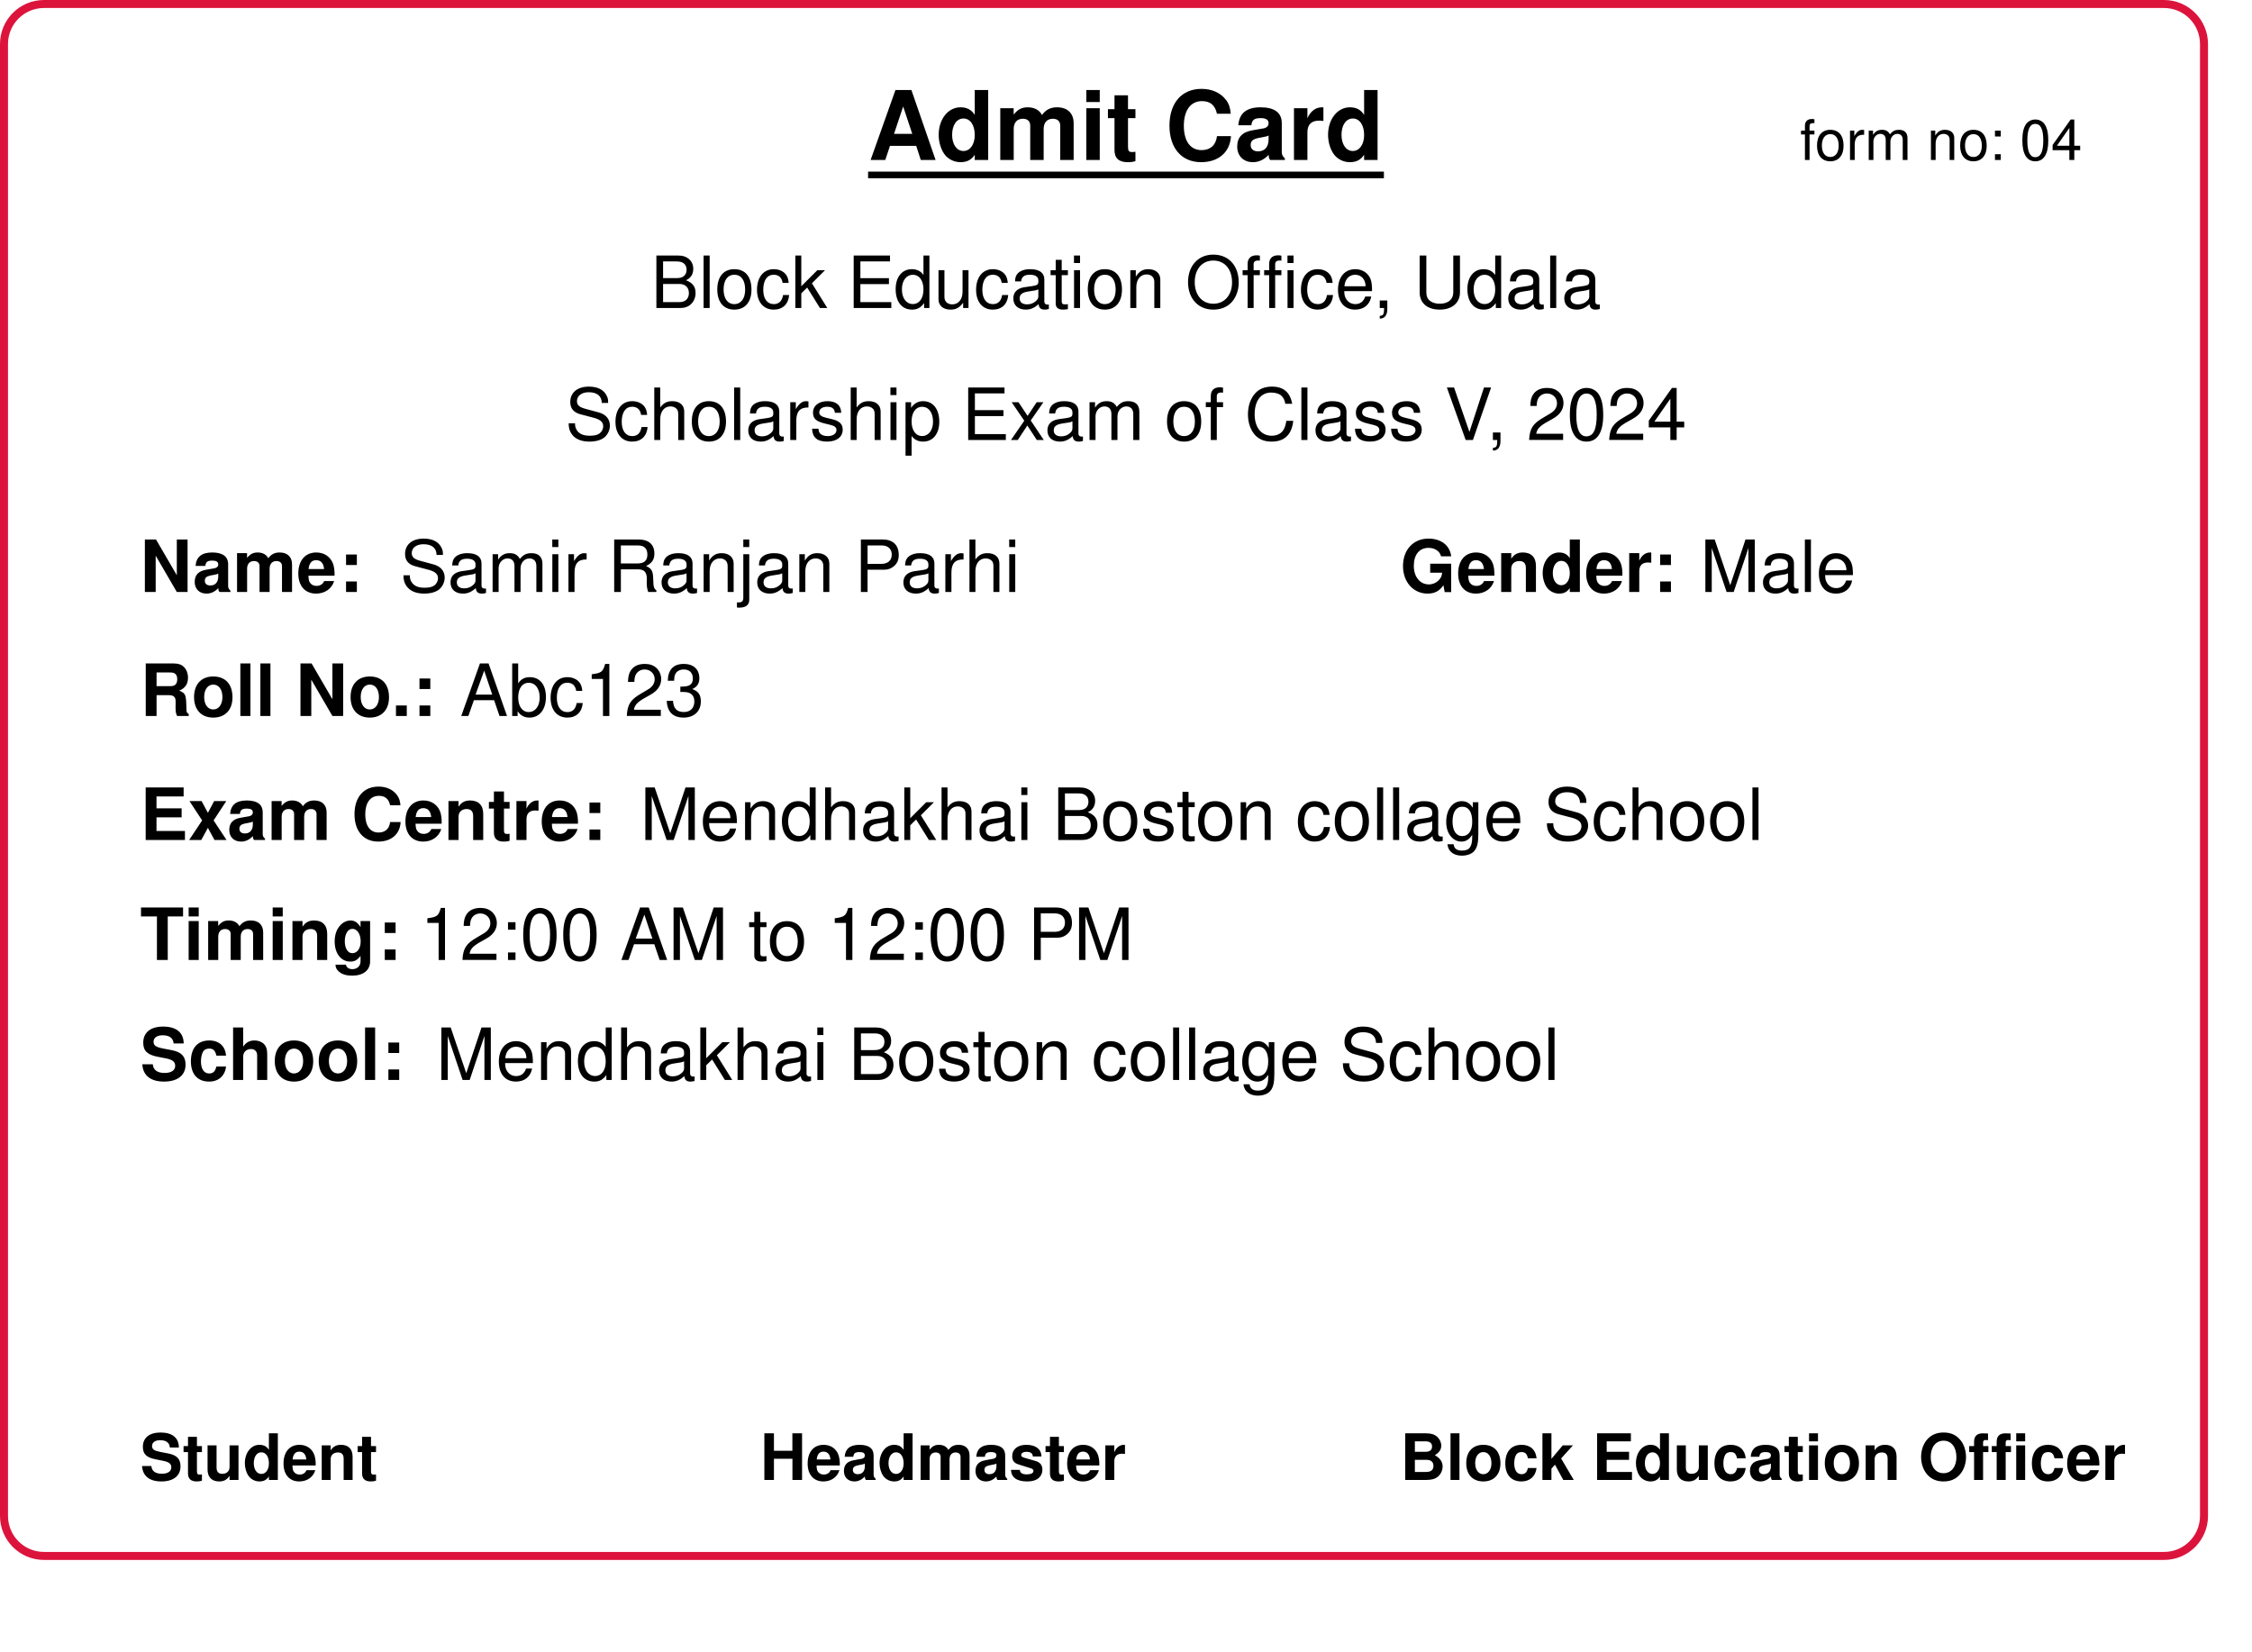
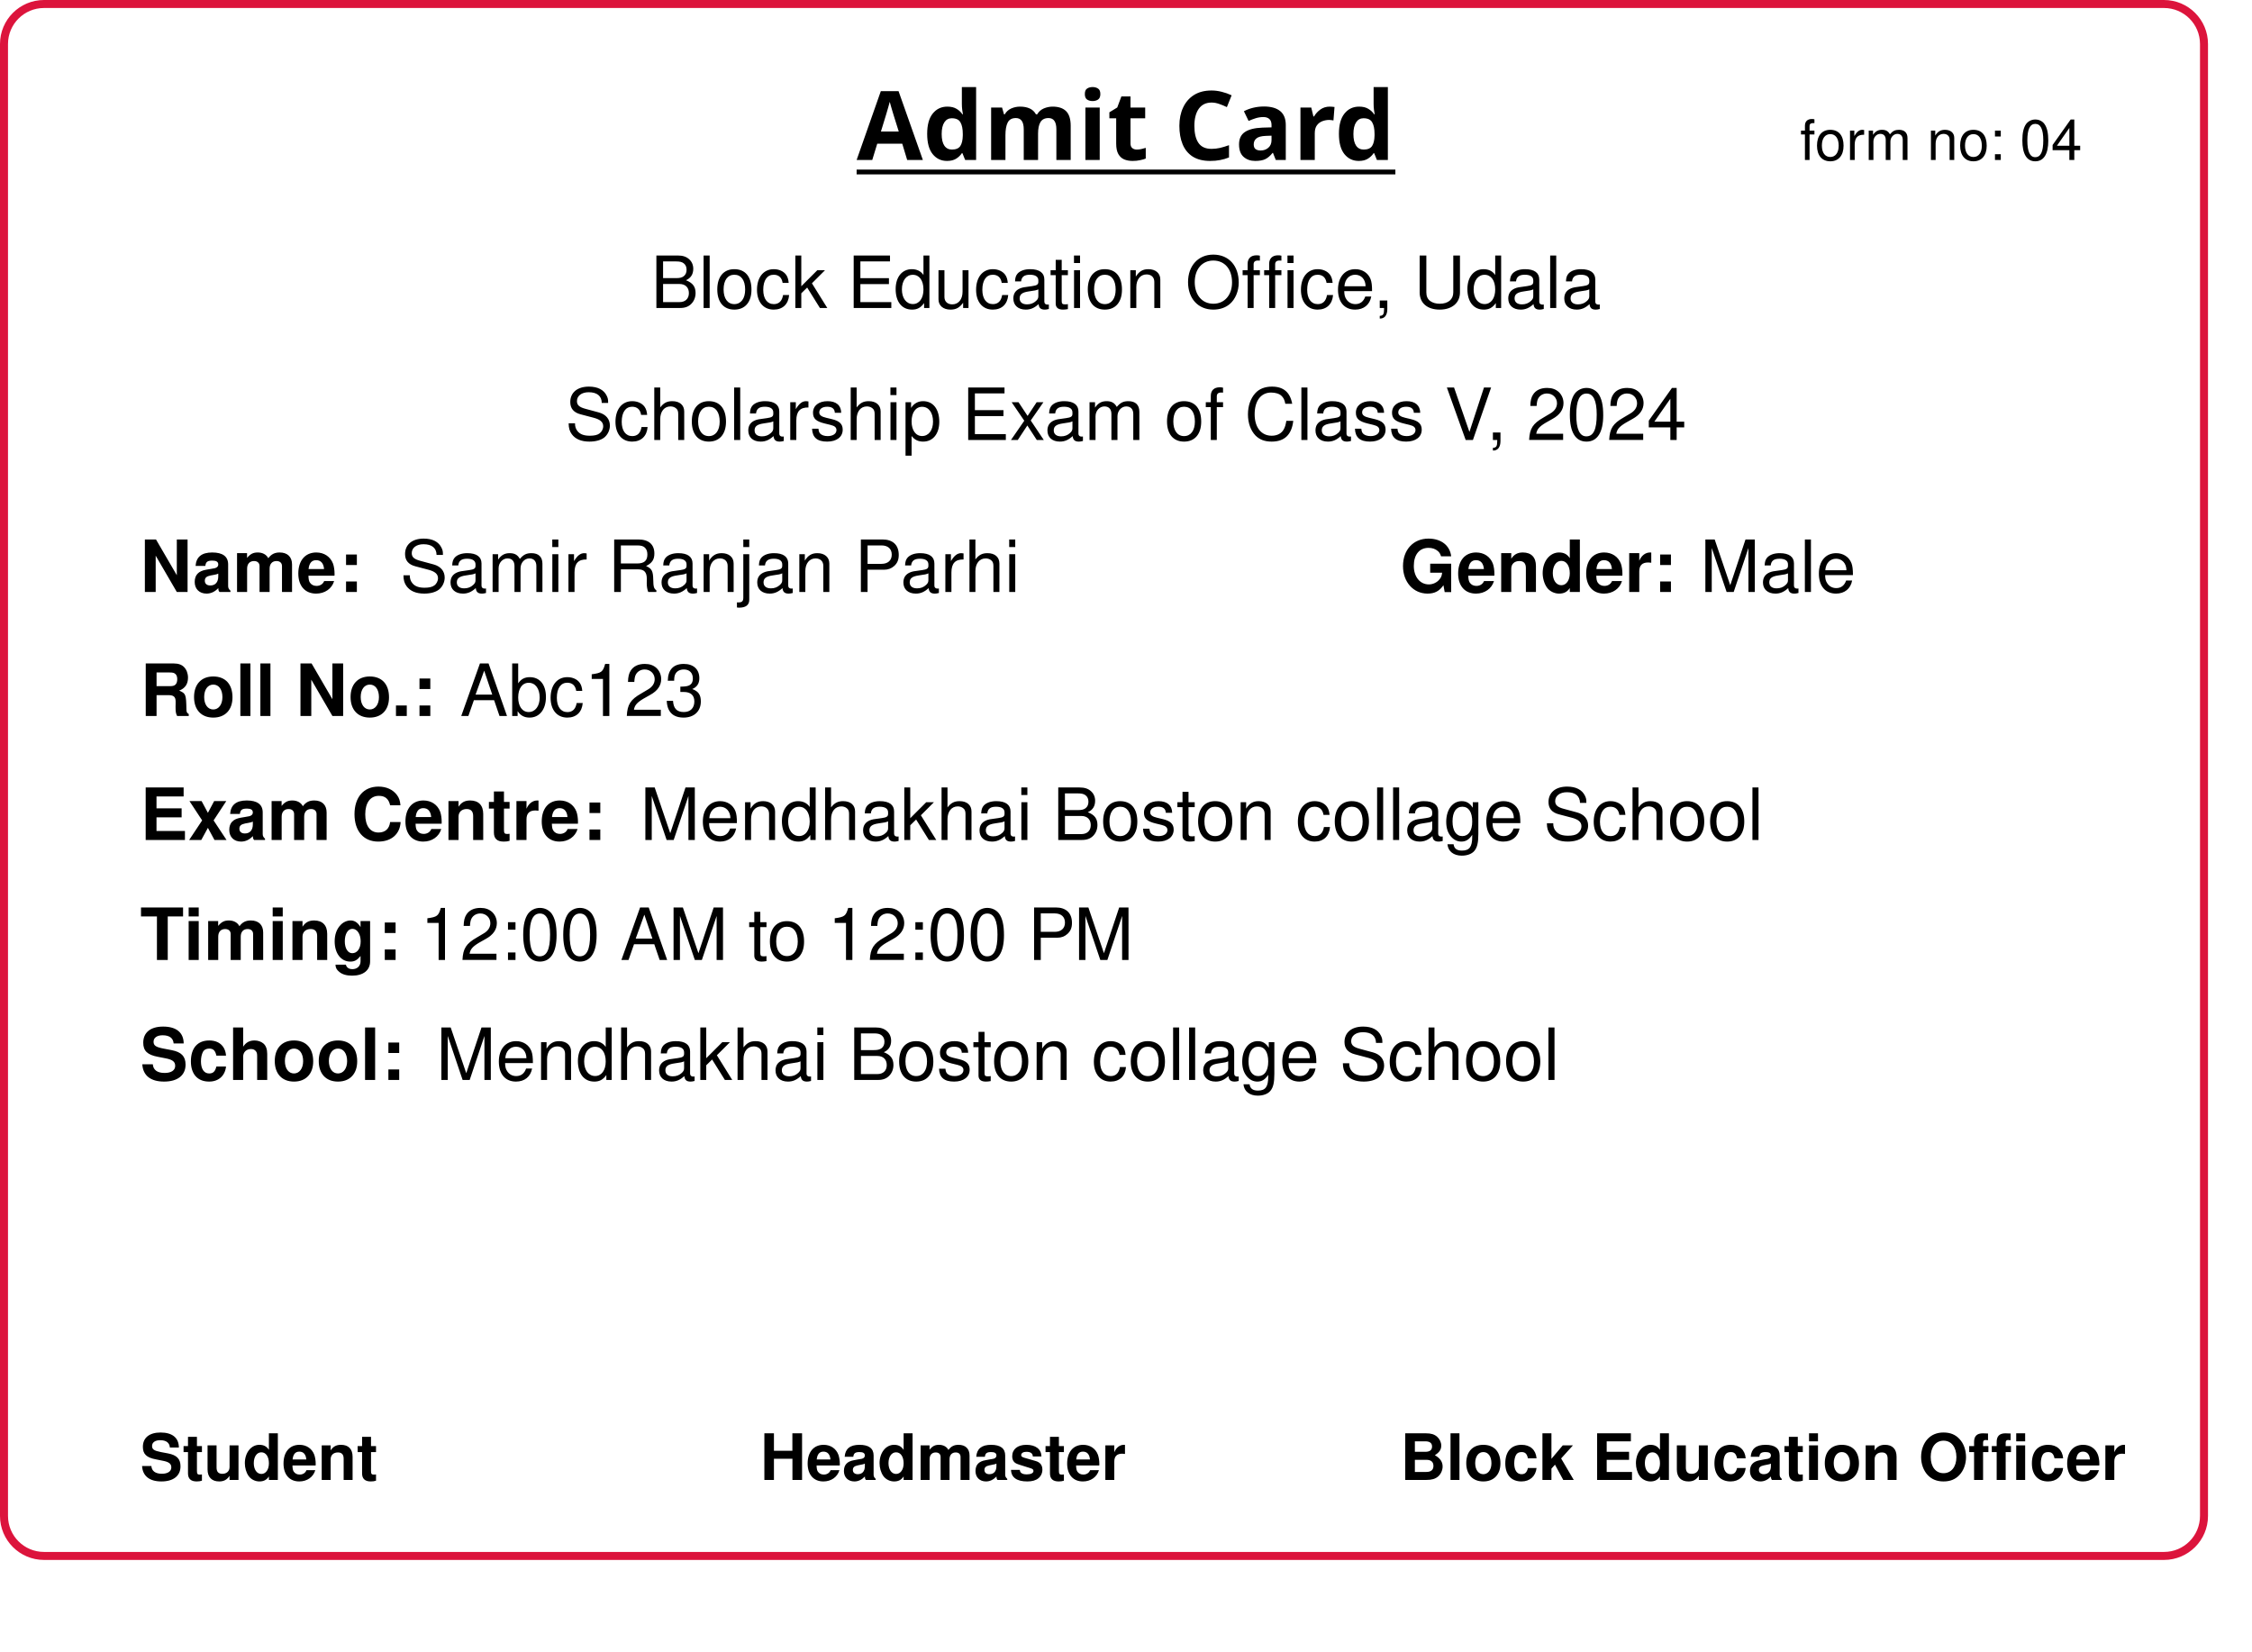
<svg xmlns="http://www.w3.org/2000/svg" width="563" height="413">
  <style>
-     @keyframes animation-gauge{0%{stroke-dasharray:0 329}}@keyframes animation-rainbow{0%,to{color:#7f00ff;fill:#7f00ff}14%{color:#a933ff;fill:#a933ff}29%{color:#007fff;fill:#007fff}43%{color:#00ff7f;fill:#00ff7f}57%{color:#ff0;fill:#ff0}71%{color:#ff7f00;fill:#ff7f00}86%{color:red;fill:red}}svg{font-family:-apple-system,Jura,BlinkMacSystemFont,Segoe UI,Helvetica,Arial,sans-serif,Apple Color Emoji,Segoe UI Emoji;font-size:14px;color:#777}h1,h2,h3{margin:8px 0 2px;padding:0;color:#0366d6}h1{font-size:20px;font-weight:700}h2,h3{font-weight:400}h1 svg,h2 svg,h3 svg{fill:currentColor}h2{font-size:16px}h3{font-size:14px}section&gt;.field{margin-left:5px;margin-right:5px}.field{display:flex;align-items:center;margin-bottom:2px;white-space:nowrap}.field svg{margin:0 8px;fill:#959da5;flex-shrink:0}.row{display:flex;flex-wrap:wrap}.row section{flex:1 1 0}.avatar{border-radius:50%;margin:0 6px}.calendar.field{margin:4px 0 4px 7px}.calendar .day{outline:1px solid rgba(27,31,35,.04);outline-offset:-1px}svg.calendar{margin-left:13px;margin-top:4px}:root{--color-calendar-graph-day-bg:#ebedf0;--color-calendar-graph-day-border:rgba(27,31,35,0.06);--color-calendar-graph-day-L1-bg:#9be9a8;--color-calendar-graph-day-L2-bg:#40c463;--color-calendar-graph-day-L3-bg:#30a14e;--color-calendar-graph-day-L4-bg:#216e39;--color-calendar-halloween-graph-day-L1-bg:#ffee4a;--color-calendar-halloween-graph-day-L2-bg:#ffc501;--color-calendar-halloween-graph-day-L3-bg:#fe9600;--color-calendar-halloween-graph-day-L4-bg:#03001c;--color-calendar-winter-graph-day-L1-bg:#0a3069;--color-calendar-winter-graph-day-L2-bg:#0969da;--color-calendar-winter-graph-day-L3-bg:#54aeff;--color-calendar-winter-graph-day-L4-bg:#b6e3ff;--color-calendar-graph-day-L4-border:rgba(27,31,35,0.06);--color-calendar-graph-day-L3-border:rgba(27,31,35,0.06);--color-calendar-graph-day-L2-border:rgba(27,31,35,0.06);--color-calendar-graph-day-L1-border:rgba(27,31,35,0.06)}#metrics-end{width:100%}
+     @keyframes animation-gauge{0%{stroke-dasharray:0 329}}@keyframes animation-rainbow{0%,to{color:#7f00ff;fill:#7f00ff}14%{color:#a933ff;fill:#a933ff}29%{color:#007fff;fill:#007fff}43%{color:#00ff7f;fill:#00ff7f}57%{color:#ff0;fill:#ff0}71%{color:#ff7f00;fill:#ff7f00}86%{color:red;fill:red}}svg{font-family: 'Gill Sans', 'Gill Sans MT', Calibri, 'Trebuchet MS', sans-serif,Jura,BlinkMacSystemFont,Segoe UI,Helvetica,Arial,sans-serif,Apple Color Emoji,Segoe UI Emoji;font-size:14px;color:#777}h1,h2,h3{margin:8px 0 2px;padding:0;color:#0366d6}h1{font-size:20px;font-weight:700}h2,h3{font-weight:400}h1 svg,h2 svg,h3 svg{fill:currentColor}h2{font-size:16px}h3{font-size:14px}section&gt;.field{margin-left:5px;margin-right:5px}.field{display:flex;align-items:center;margin-bottom:2px;white-space:nowrap}.field svg{margin:0 8px;fill:#959da5;flex-shrink:0}.row{display:flex;flex-wrap:wrap}.row section{flex:1 1 0}.avatar{border-radius:50%;margin:0 6px}.calendar.field{margin:4px 0 4px 7px}.calendar .day{outline:1px solid rgba(27,31,35,.04);outline-offset:-1px}svg.calendar{margin-left:13px;margin-top:4px}:root{--color-calendar-graph-day-bg:#ebedf0;--color-calendar-graph-day-border:rgba(27,31,35,0.06);--color-calendar-graph-day-L1-bg:#9be9a8;--color-calendar-graph-day-L2-bg:#40c463;--color-calendar-graph-day-L3-bg:#30a14e;--color-calendar-graph-day-L4-bg:#216e39;--color-calendar-halloween-graph-day-L1-bg:#ffee4a;--color-calendar-halloween-graph-day-L2-bg:#ffc501;--color-calendar-halloween-graph-day-L3-bg:#fe9600;--color-calendar-halloween-graph-day-L4-bg:#03001c;--color-calendar-winter-graph-day-L1-bg:#0a3069;--color-calendar-winter-graph-day-L2-bg:#0969da;--color-calendar-winter-graph-day-L3-bg:#54aeff;--color-calendar-winter-graph-day-L4-bg:#b6e3ff;--color-calendar-graph-day-L4-border:rgba(27,31,35,0.06);--color-calendar-graph-day-L3-border:rgba(27,31,35,0.06);--color-calendar-graph-day-L2-border:rgba(27,31,35,0.06);--color-calendar-graph-day-L1-border:rgba(27,31,35,0.06)}#metrics-end{width:100%}
</style>
  <rect x="1" y="1" width="550" height="388" rx="10" ry="10" stroke="crimson" fill="none" stroke-width="2" />
-   <text x="50%" y="40" text-anchor="middle" font-family="Helvetica" font-size="24" text-decoration="underline" font-weight="bold">
+   <text x="50%" y="40" text-anchor="middle" font-family="Gill Sans" font-size="24" text-decoration="underline" font-weight="bold">
    Admit Card
  </text>
  <text x="450" y="40" font-family="Helvetica" font-size="14">
    form no: 04
  </text>
  <text x="50%" y="77" text-anchor="middle" font-family="Helvetica" font-size="18">
    Block Education Office, Udala
  </text>
  <text x="50%" y="110" text-anchor="middle" font-family="Helvetica" font-size="18">
    Scholarship Exam of Class V, 2024
  </text>
  <text x="35" y="148" font-family="Helvetica" font-size="18" font-weight="bold">
    Name:
  </text>
  <text x="100" y="148" font-family="Helvetica" font-size="18">
    Samir Ranjan Parhi
  </text>
  <text x="350" y="148" font-family="Helvetica" font-size="18" font-weight="bold">
    Gender:
  </text>
  <text x="425" y="148" font-family="Helvetica" font-size="18">
    Male
  </text>
  <text x="35" y="179" font-family="Helvetica" font-size="18" font-weight="bold">
    Roll No.:   
  </text>
  <text x="115" y="179" font-family="Helvetica" font-size="18">
    Abc123
  </text>
  <text x="35" y="210" font-family="Helvetica" font-size="18" font-weight="bold">
    Exam Centre:
  </text>
  <text x="160" y="210" font-family="Helvetica" font-size="18">
    Mendhakhai Boston collage School
  </text>
  <text x="35" y="240" font-family="Helvetica" font-size="18" font-weight="bold">
    Timing:
  </text>
  <text x="105" y="240" font-family="Helvetica" font-size="18">
    12:00 AM to 12:00 PM
  </text>
  <text x="35" y="270" font-family="Helvetica" font-size="18" font-weight="bold">
    School:
  </text>
  <text x="109" y="270" font-family="Helvetica" font-size="18">
    Mendhakhai Boston collage School
  </text>
  <text x="35" y="370" font-family="Helvetica" font-size="16" font-weight="bold">
    Student
  </text>
  <text x="190" y="370" font-family="Helvetica" font-size="16" font-weight="bold">
    Headmaster
  </text>
  <text x="350" y="370" font-family="Helvetica" font-size="16" font-weight="bold">
    Block Education Officer
  </text>
</svg>
